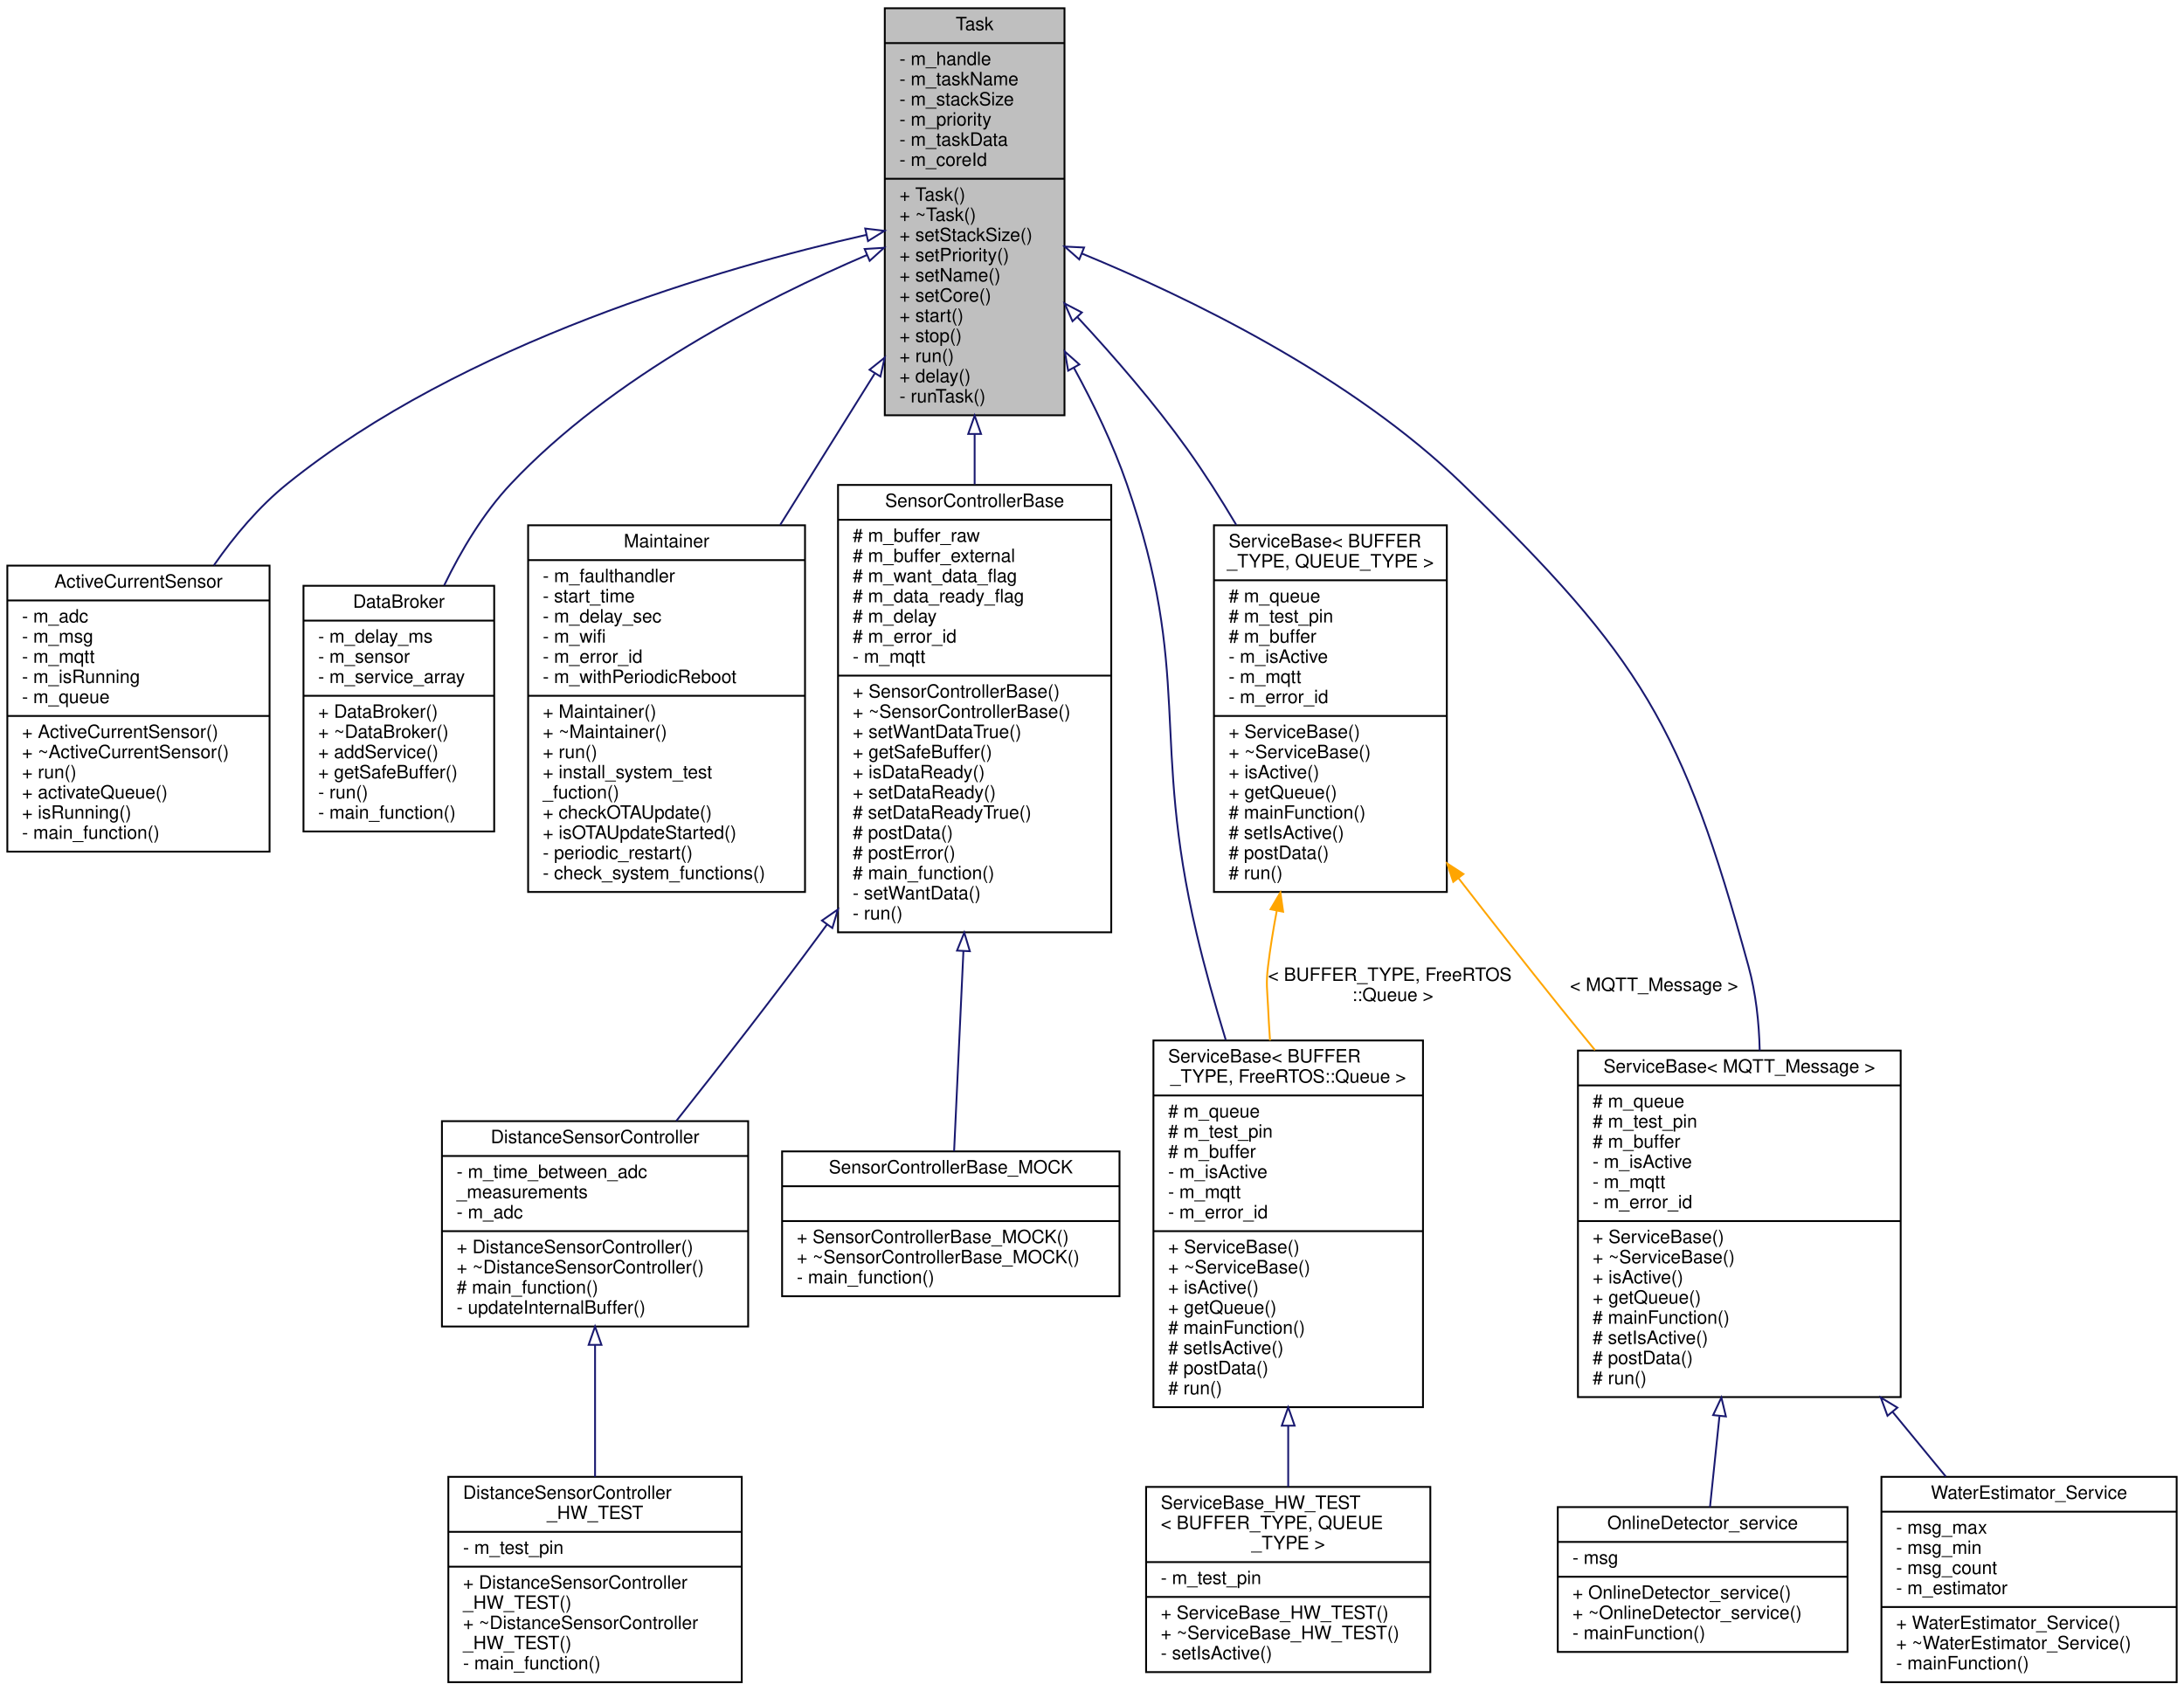
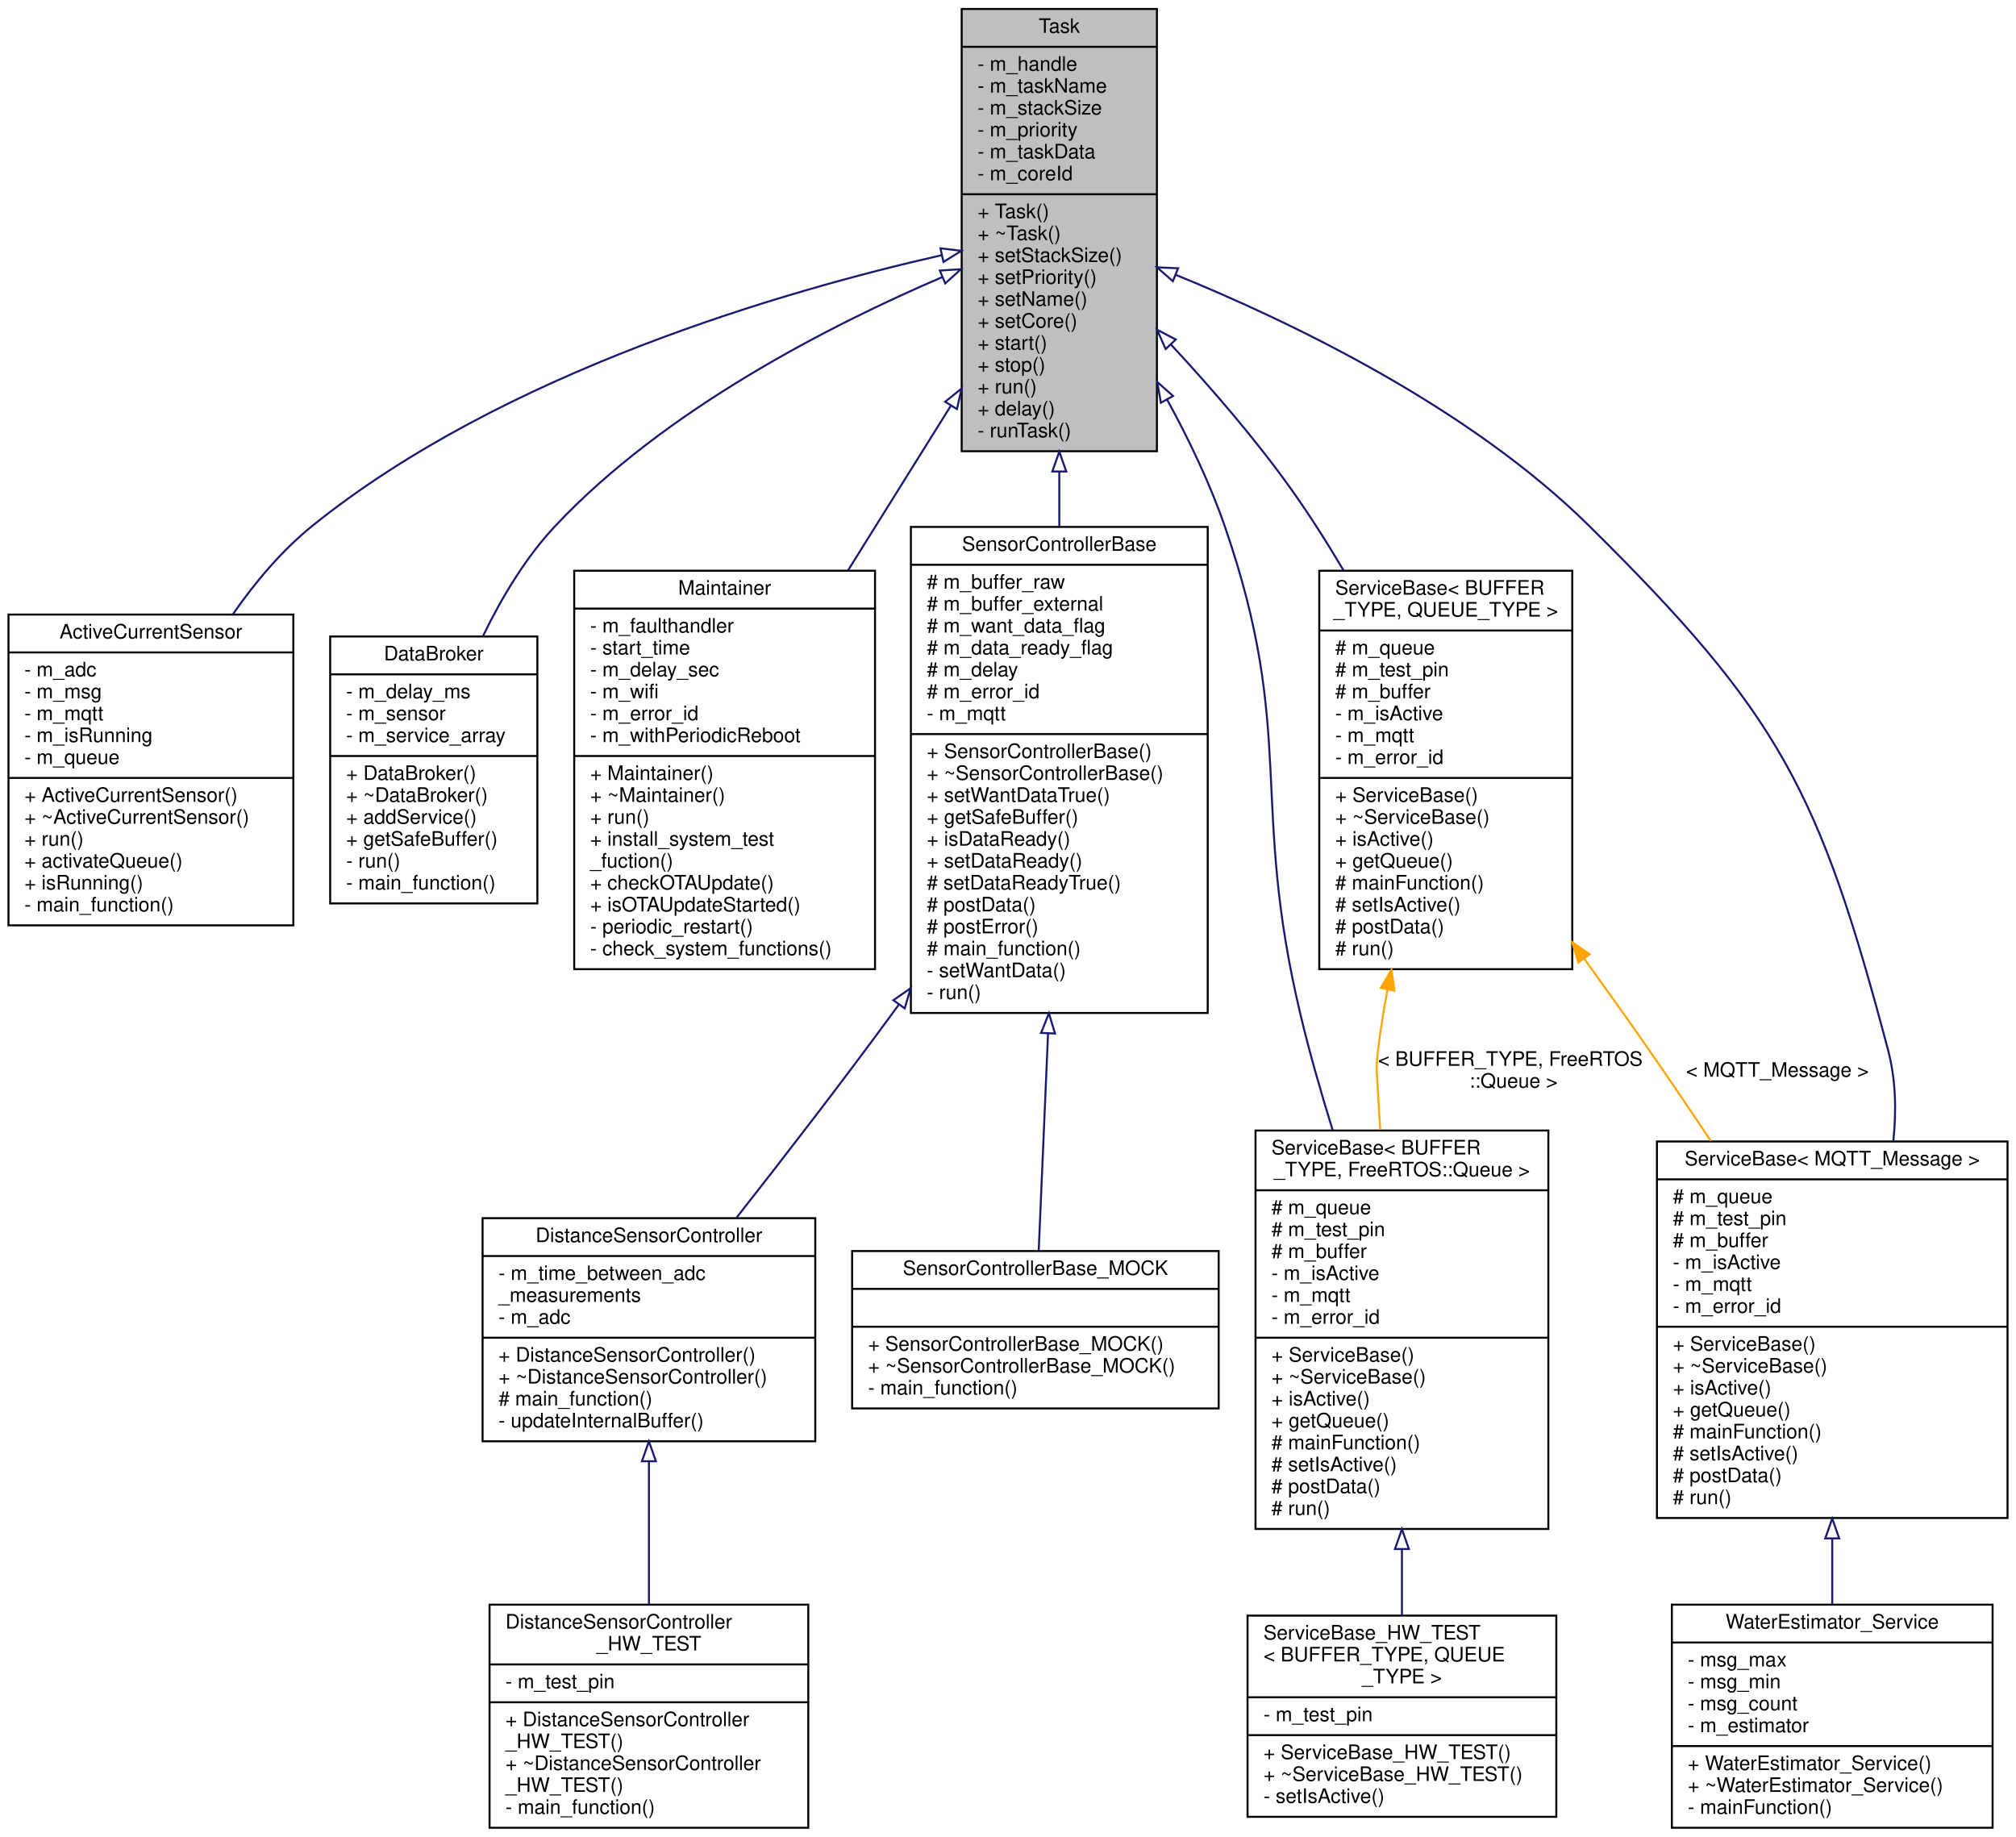
- <svg xmlns="http://www.w3.org/2000/svg" xmlns:xlink="http://www.w3.org/1999/xlink" width="1191pt" height="922pt" viewBox="0.00 0.00 1191.00 922.00">
+ <svg xmlns="http://www.w3.org/2000/svg" xmlns:xlink="http://www.w3.org/1999/xlink" width="1012pt" height="922pt" viewBox="0.00 0.00 1011.50 922.00">
  <g id="graph0" class="graph" transform="scale(1 1) rotate(0) translate(4 918)">
    <g id="node1" class="node">
      <g id="a_node1">
        <a xlink:title="Encapsulate a runnable task.">
          <polygon fill="#bfbfbf" stroke="black" points="478.5,-691.5 478.5,-913.5 576.5,-913.5 576.5,-691.5 478.5,-691.5" />
          <text text-anchor="middle" x="527.5" y="-901.5" font-family="Helvetica,sans-Serif" font-size="10.00">Task</text>
          <polyline fill="none" stroke="black" points="478.5,-894.5 576.5,-894.5 " />
          <text text-anchor="start" x="486.5" y="-882.5" font-family="Helvetica,sans-Serif" font-size="10.00">- m_handle</text>
          <text text-anchor="start" x="486.5" y="-871.5" font-family="Helvetica,sans-Serif" font-size="10.00">- m_taskName</text>
          <text text-anchor="start" x="486.5" y="-860.5" font-family="Helvetica,sans-Serif" font-size="10.00">- m_stackSize</text>
          <text text-anchor="start" x="486.5" y="-849.5" font-family="Helvetica,sans-Serif" font-size="10.00">- m_priority</text>
          <text text-anchor="start" x="486.5" y="-838.5" font-family="Helvetica,sans-Serif" font-size="10.00">- m_taskData</text>
          <text text-anchor="start" x="486.5" y="-827.5" font-family="Helvetica,sans-Serif" font-size="10.00">- m_coreId</text>
          <polyline fill="none" stroke="black" points="478.5,-820.5 576.5,-820.5 " />
          <text text-anchor="start" x="486.5" y="-808.5" font-family="Helvetica,sans-Serif" font-size="10.00">+ Task()</text>
          <text text-anchor="start" x="486.5" y="-797.5" font-family="Helvetica,sans-Serif" font-size="10.00">+ ~Task()</text>
          <text text-anchor="start" x="486.5" y="-786.5" font-family="Helvetica,sans-Serif" font-size="10.00">+ setStackSize()</text>
          <text text-anchor="start" x="486.5" y="-775.5" font-family="Helvetica,sans-Serif" font-size="10.00">+ setPriority()</text>
          <text text-anchor="start" x="486.5" y="-764.5" font-family="Helvetica,sans-Serif" font-size="10.00">+ setName()</text>
          <text text-anchor="start" x="486.5" y="-753.5" font-family="Helvetica,sans-Serif" font-size="10.00">+ setCore()</text>
          <text text-anchor="start" x="486.5" y="-742.5" font-family="Helvetica,sans-Serif" font-size="10.00">+ start()</text>
          <text text-anchor="start" x="486.5" y="-731.5" font-family="Helvetica,sans-Serif" font-size="10.00">+ stop()</text>
          <text text-anchor="start" x="486.5" y="-720.5" font-family="Helvetica,sans-Serif" font-size="10.00">+ run()</text>
          <text text-anchor="start" x="486.5" y="-709.5" font-family="Helvetica,sans-Serif" font-size="10.00">+ delay()</text>
          <text text-anchor="start" x="486.5" y="-698.5" font-family="Helvetica,sans-Serif" font-size="10.00">- runTask()</text>
        </a>
      </g>
    </g>
    <g id="node2" class="node">
      <g id="a_node2">
        <a xlink:href="../../d6/da0/class_active_current_sensor.html" target="_top" xlink:title=" ">
          <polygon fill="none" stroke="black" points="0,-453.5 0,-609.5 143,-609.5 143,-453.5 0,-453.5" />
          <text text-anchor="middle" x="71.5" y="-597.5" font-family="Helvetica,sans-Serif" font-size="10.00">ActiveCurrentSensor</text>
          <polyline fill="none" stroke="black" points="0,-590.5 143,-590.5 " />
          <text text-anchor="start" x="8" y="-578.5" font-family="Helvetica,sans-Serif" font-size="10.00">- m_adc</text>
          <text text-anchor="start" x="8" y="-567.5" font-family="Helvetica,sans-Serif" font-size="10.00">- m_msg</text>
          <text text-anchor="start" x="8" y="-556.5" font-family="Helvetica,sans-Serif" font-size="10.00">- m_mqtt</text>
          <text text-anchor="start" x="8" y="-545.5" font-family="Helvetica,sans-Serif" font-size="10.00">- m_isRunning</text>
          <text text-anchor="start" x="8" y="-534.5" font-family="Helvetica,sans-Serif" font-size="10.00">- m_queue</text>
          <polyline fill="none" stroke="black" points="0,-527.5 143,-527.5 " />
          <text text-anchor="start" x="8" y="-515.5" font-family="Helvetica,sans-Serif" font-size="10.00">+ ActiveCurrentSensor()</text>
          <text text-anchor="start" x="8" y="-504.5" font-family="Helvetica,sans-Serif" font-size="10.00">+ ~ActiveCurrentSensor()</text>
          <text text-anchor="start" x="8" y="-493.5" font-family="Helvetica,sans-Serif" font-size="10.00">+ run()</text>
          <text text-anchor="start" x="8" y="-482.5" font-family="Helvetica,sans-Serif" font-size="10.00">+ activateQueue()</text>
          <text text-anchor="start" x="8" y="-471.5" font-family="Helvetica,sans-Serif" font-size="10.00">+ isRunning()</text>
          <text text-anchor="start" x="8" y="-460.5" font-family="Helvetica,sans-Serif" font-size="10.00">- main_function()</text>
        </a>
      </g>
    </g>
    <g id="edge1" class="edge">
      <path fill="none" stroke="midnightblue" d="M468.57,-789.93C389.6,-772.02 248.32,-731.29 152.5,-654 137.31,-641.74 123.92,-625.87 112.64,-609.66" />
      <polygon fill="none" stroke="midnightblue" points="467.83,-793.35 478.35,-792.1 469.35,-786.52 467.83,-793.35" />
    </g>
    <g id="node3" class="node">
      <g id="a_node3">
        <a xlink:href="../../d9/db3/class_data_broker.html" target="_top" xlink:title=" ">
          <polygon fill="none" stroke="black" points="161.5,-464.5 161.5,-598.5 265.5,-598.5 265.5,-464.5 161.5,-464.5" />
          <text text-anchor="middle" x="213.5" y="-586.5" font-family="Helvetica,sans-Serif" font-size="10.00">DataBroker</text>
          <polyline fill="none" stroke="black" points="161.5,-579.5 265.5,-579.5 " />
          <text text-anchor="start" x="169.5" y="-567.5" font-family="Helvetica,sans-Serif" font-size="10.00">- m_delay_ms</text>
          <text text-anchor="start" x="169.5" y="-556.5" font-family="Helvetica,sans-Serif" font-size="10.00">- m_sensor</text>
          <text text-anchor="start" x="169.5" y="-545.5" font-family="Helvetica,sans-Serif" font-size="10.00">- m_service_array</text>
          <polyline fill="none" stroke="black" points="161.5,-538.5 265.5,-538.5 " />
          <text text-anchor="start" x="169.5" y="-526.5" font-family="Helvetica,sans-Serif" font-size="10.00">+ DataBroker()</text>
          <text text-anchor="start" x="169.5" y="-515.5" font-family="Helvetica,sans-Serif" font-size="10.00">+ ~DataBroker()</text>
          <text text-anchor="start" x="169.5" y="-504.5" font-family="Helvetica,sans-Serif" font-size="10.00">+ addService()</text>
          <text text-anchor="start" x="169.5" y="-493.5" font-family="Helvetica,sans-Serif" font-size="10.00">+ getSafeBuffer()</text>
          <text text-anchor="start" x="169.5" y="-482.5" font-family="Helvetica,sans-Serif" font-size="10.00">- run()</text>
          <text text-anchor="start" x="169.5" y="-471.5" font-family="Helvetica,sans-Serif" font-size="10.00">- main_function()</text>
        </a>
      </g>
    </g>
    <g id="edge2" class="edge">
      <path fill="none" stroke="midnightblue" d="M468.7,-778.88C412.84,-754.94 329.45,-712.5 274.5,-654 259.63,-638.17 247.57,-618.03 238.22,-598.72" />
      <polygon fill="none" stroke="midnightblue" points="467.53,-782.19 478.1,-782.85 470.25,-775.74 467.53,-782.19" />
    </g>
    <g id="node4" class="node">
      <g id="a_node4">
        <a xlink:href="../../d6/d9b/class_maintainer.html" target="_top" xlink:title=" ">
          <polygon fill="none" stroke="black" points="284,-431.5 284,-631.5 435,-631.5 435,-431.5 284,-431.5" />
          <text text-anchor="middle" x="359.5" y="-619.5" font-family="Helvetica,sans-Serif" font-size="10.00">Maintainer</text>
          <polyline fill="none" stroke="black" points="284,-612.5 435,-612.5 " />
          <text text-anchor="start" x="292" y="-600.5" font-family="Helvetica,sans-Serif" font-size="10.00">- m_faulthandler</text>
          <text text-anchor="start" x="292" y="-589.5" font-family="Helvetica,sans-Serif" font-size="10.00">- start_time</text>
          <text text-anchor="start" x="292" y="-578.5" font-family="Helvetica,sans-Serif" font-size="10.00">- m_delay_sec</text>
          <text text-anchor="start" x="292" y="-567.5" font-family="Helvetica,sans-Serif" font-size="10.00">- m_wifi</text>
          <text text-anchor="start" x="292" y="-556.5" font-family="Helvetica,sans-Serif" font-size="10.00">- m_error_id</text>
          <text text-anchor="start" x="292" y="-545.5" font-family="Helvetica,sans-Serif" font-size="10.00">- m_withPeriodicReboot</text>
          <polyline fill="none" stroke="black" points="284,-538.5 435,-538.5 " />
          <text text-anchor="start" x="292" y="-526.5" font-family="Helvetica,sans-Serif" font-size="10.00">+ Maintainer()</text>
          <text text-anchor="start" x="292" y="-515.5" font-family="Helvetica,sans-Serif" font-size="10.00">+ ~Maintainer()</text>
          <text text-anchor="start" x="292" y="-504.5" font-family="Helvetica,sans-Serif" font-size="10.00">+ run()</text>
          <text text-anchor="start" x="292" y="-493.5" font-family="Helvetica,sans-Serif" font-size="10.00">+ install_system_test</text>
          <text text-anchor="start" x="292" y="-482.5" font-family="Helvetica,sans-Serif" font-size="10.00">_fuction()</text>
          <text text-anchor="start" x="292" y="-471.5" font-family="Helvetica,sans-Serif" font-size="10.00">+ checkOTAUpdate()</text>
          <text text-anchor="start" x="292" y="-460.5" font-family="Helvetica,sans-Serif" font-size="10.00">+ isOTAUpdateStarted()</text>
          <text text-anchor="start" x="292" y="-449.5" font-family="Helvetica,sans-Serif" font-size="10.00">- periodic_restart()</text>
          <text text-anchor="start" x="292" y="-438.5" font-family="Helvetica,sans-Serif" font-size="10.00">- check_system_functions()</text>
        </a>
      </g>
    </g>
    <g id="edge3" class="edge">
      <path fill="none" stroke="midnightblue" d="M472.95,-714.16C456.51,-687.84 438.35,-658.76 421.47,-631.72" />
      <polygon fill="none" stroke="midnightblue" points="470.19,-716.34 478.46,-722.97 476.13,-712.64 470.19,-716.34" />
    </g>
    <g id="node5" class="node">
      <g id="a_node5">
        <a xlink:href="../../d9/d88/class_sensor_controller_base.html" target="_top" xlink:title=" ">
          <polygon fill="none" stroke="black" points="453,-409.5 453,-653.5 602,-653.5 602,-409.5 453,-409.5" />
          <text text-anchor="middle" x="527.5" y="-641.5" font-family="Helvetica,sans-Serif" font-size="10.00">SensorControllerBase</text>
          <polyline fill="none" stroke="black" points="453,-634.5 602,-634.5 " />
          <text text-anchor="start" x="461" y="-622.5" font-family="Helvetica,sans-Serif" font-size="10.00"># m_buffer_raw</text>
          <text text-anchor="start" x="461" y="-611.5" font-family="Helvetica,sans-Serif" font-size="10.00"># m_buffer_external</text>
          <text text-anchor="start" x="461" y="-600.5" font-family="Helvetica,sans-Serif" font-size="10.00"># m_want_data_flag</text>
          <text text-anchor="start" x="461" y="-589.5" font-family="Helvetica,sans-Serif" font-size="10.00"># m_data_ready_flag</text>
          <text text-anchor="start" x="461" y="-578.5" font-family="Helvetica,sans-Serif" font-size="10.00"># m_delay</text>
          <text text-anchor="start" x="461" y="-567.5" font-family="Helvetica,sans-Serif" font-size="10.00"># m_error_id</text>
          <text text-anchor="start" x="461" y="-556.5" font-family="Helvetica,sans-Serif" font-size="10.00">- m_mqtt</text>
          <polyline fill="none" stroke="black" points="453,-549.5 602,-549.5 " />
          <text text-anchor="start" x="461" y="-537.5" font-family="Helvetica,sans-Serif" font-size="10.00">+ SensorControllerBase()</text>
          <text text-anchor="start" x="461" y="-526.5" font-family="Helvetica,sans-Serif" font-size="10.00">+ ~SensorControllerBase()</text>
          <text text-anchor="start" x="461" y="-515.5" font-family="Helvetica,sans-Serif" font-size="10.00">+ setWantDataTrue()</text>
          <text text-anchor="start" x="461" y="-504.5" font-family="Helvetica,sans-Serif" font-size="10.00">+ getSafeBuffer()</text>
          <text text-anchor="start" x="461" y="-493.5" font-family="Helvetica,sans-Serif" font-size="10.00">+ isDataReady()</text>
          <text text-anchor="start" x="461" y="-482.5" font-family="Helvetica,sans-Serif" font-size="10.00">+ setDataReady()</text>
          <text text-anchor="start" x="461" y="-471.5" font-family="Helvetica,sans-Serif" font-size="10.00"># setDataReadyTrue()</text>
          <text text-anchor="start" x="461" y="-460.5" font-family="Helvetica,sans-Serif" font-size="10.00"># postData()</text>
          <text text-anchor="start" x="461" y="-449.5" font-family="Helvetica,sans-Serif" font-size="10.00"># postError()</text>
          <text text-anchor="start" x="461" y="-438.5" font-family="Helvetica,sans-Serif" font-size="10.00"># main_function()</text>
          <text text-anchor="start" x="461" y="-427.5" font-family="Helvetica,sans-Serif" font-size="10.00">- setWantData()</text>
          <text text-anchor="start" x="461" y="-416.5" font-family="Helvetica,sans-Serif" font-size="10.00">- run()</text>
        </a>
      </g>
    </g>
    <g id="edge4" class="edge">
      <path fill="none" stroke="midnightblue" d="M527.5,-681.14C527.5,-672.09 527.5,-662.96 527.5,-653.9" />
      <polygon fill="none" stroke="midnightblue" points="524,-681.31 527.5,-691.31 531,-681.31 524,-681.31" />
    </g>
    <g id="node9" class="node">
      <g id="a_node9">
        <a xlink:href="../../d4/d82/class_service_base.html" target="_top" xlink:title=" ">
          <polygon fill="none" stroke="black" points="658,-431.5 658,-631.5 785,-631.5 785,-431.5 658,-431.5" />
          <text text-anchor="start" x="666" y="-619.5" font-family="Helvetica,sans-Serif" font-size="10.00">ServiceBase&lt; BUFFER</text>
          <text text-anchor="middle" x="721.5" y="-608.5" font-family="Helvetica,sans-Serif" font-size="10.00">_TYPE, QUEUE_TYPE &gt;</text>
          <polyline fill="none" stroke="black" points="658,-601.5 785,-601.5 " />
          <text text-anchor="start" x="666" y="-589.5" font-family="Helvetica,sans-Serif" font-size="10.00"># m_queue</text>
          <text text-anchor="start" x="666" y="-578.5" font-family="Helvetica,sans-Serif" font-size="10.00"># m_test_pin</text>
          <text text-anchor="start" x="666" y="-567.5" font-family="Helvetica,sans-Serif" font-size="10.00"># m_buffer</text>
          <text text-anchor="start" x="666" y="-556.5" font-family="Helvetica,sans-Serif" font-size="10.00">- m_isActive</text>
          <text text-anchor="start" x="666" y="-545.5" font-family="Helvetica,sans-Serif" font-size="10.00">- m_mqtt</text>
          <text text-anchor="start" x="666" y="-534.5" font-family="Helvetica,sans-Serif" font-size="10.00">- m_error_id</text>
          <polyline fill="none" stroke="black" points="658,-527.5 785,-527.5 " />
          <text text-anchor="start" x="666" y="-515.5" font-family="Helvetica,sans-Serif" font-size="10.00">+ ServiceBase()</text>
          <text text-anchor="start" x="666" y="-504.5" font-family="Helvetica,sans-Serif" font-size="10.00">+ ~ServiceBase()</text>
          <text text-anchor="start" x="666" y="-493.5" font-family="Helvetica,sans-Serif" font-size="10.00">+ isActive()</text>
          <text text-anchor="start" x="666" y="-482.5" font-family="Helvetica,sans-Serif" font-size="10.00">+ getQueue()</text>
          <text text-anchor="start" x="666" y="-471.5" font-family="Helvetica,sans-Serif" font-size="10.00"># mainFunction()</text>
          <text text-anchor="start" x="666" y="-460.5" font-family="Helvetica,sans-Serif" font-size="10.00"># setIsActive()</text>
          <text text-anchor="start" x="666" y="-449.5" font-family="Helvetica,sans-Serif" font-size="10.00"># postData()</text>
          <text text-anchor="start" x="666" y="-438.5" font-family="Helvetica,sans-Serif" font-size="10.00"># run()</text>
        </a>
      </g>
    </g>
    <g id="edge8" class="edge">
      <path fill="none" stroke="midnightblue" d="M583.59,-745C603.65,-723.39 625.68,-697.93 643.5,-673 652.75,-660.06 661.74,-645.92 670.14,-631.75" />
      <polygon fill="none" stroke="midnightblue" points="580.87,-742.79 576.59,-752.48 585.98,-747.57 580.87,-742.79" />
    </g>
    <g id="node10" class="node">
      <g id="a_node10">
        <a xlink:href="../../d4/d82/class_service_base.html" target="_top" xlink:title=" ">
-           <polygon fill="none" stroke="black" points="625,-150.5 625,-350.5 772,-350.5 772,-150.5 625,-150.5" />
-           <text text-anchor="start" x="633" y="-338.5" font-family="Helvetica,sans-Serif" font-size="10.00">ServiceBase&lt; BUFFER</text>
-           <text text-anchor="middle" x="698.5" y="-327.5" font-family="Helvetica,sans-Serif" font-size="10.00">_TYPE, FreeRTOS::Queue &gt;</text>
-           <polyline fill="none" stroke="black" points="625,-320.5 772,-320.5 " />
-           <text text-anchor="start" x="633" y="-308.5" font-family="Helvetica,sans-Serif" font-size="10.00"># m_queue</text>
-           <text text-anchor="start" x="633" y="-297.5" font-family="Helvetica,sans-Serif" font-size="10.00"># m_test_pin</text>
-           <text text-anchor="start" x="633" y="-286.5" font-family="Helvetica,sans-Serif" font-size="10.00"># m_buffer</text>
-           <text text-anchor="start" x="633" y="-275.5" font-family="Helvetica,sans-Serif" font-size="10.00">- m_isActive</text>
-           <text text-anchor="start" x="633" y="-264.5" font-family="Helvetica,sans-Serif" font-size="10.00">- m_mqtt</text>
-           <text text-anchor="start" x="633" y="-253.5" font-family="Helvetica,sans-Serif" font-size="10.00">- m_error_id</text>
-           <polyline fill="none" stroke="black" points="625,-246.5 772,-246.5 " />
-           <text text-anchor="start" x="633" y="-234.5" font-family="Helvetica,sans-Serif" font-size="10.00">+ ServiceBase()</text>
-           <text text-anchor="start" x="633" y="-223.5" font-family="Helvetica,sans-Serif" font-size="10.00">+ ~ServiceBase()</text>
-           <text text-anchor="start" x="633" y="-212.5" font-family="Helvetica,sans-Serif" font-size="10.00">+ isActive()</text>
-           <text text-anchor="start" x="633" y="-201.5" font-family="Helvetica,sans-Serif" font-size="10.00">+ getQueue()</text>
-           <text text-anchor="start" x="633" y="-190.5" font-family="Helvetica,sans-Serif" font-size="10.00"># mainFunction()</text>
-           <text text-anchor="start" x="633" y="-179.5" font-family="Helvetica,sans-Serif" font-size="10.00"># setIsActive()</text>
-           <text text-anchor="start" x="633" y="-168.5" font-family="Helvetica,sans-Serif" font-size="10.00"># postData()</text>
-           <text text-anchor="start" x="633" y="-157.5" font-family="Helvetica,sans-Serif" font-size="10.00"># run()</text>
-         </a>
-       </g>
-     </g>
-     <g id="edge14" class="edge">
-       <path fill="none" stroke="midnightblue" d="M581.6,-717.44C592.62,-697.3 603.09,-675.41 610.5,-654 646.54,-549.87 623.31,-516.27 648.5,-409 652.96,-390.01 658.58,-369.99 664.42,-350.84" />
+           <polygon fill="none" stroke="black" points="626,-150.5 626,-350.5 773,-350.5 773,-150.5 626,-150.5" />
+           <text text-anchor="start" x="634" y="-338.5" font-family="Helvetica,sans-Serif" font-size="10.00">ServiceBase&lt; BUFFER</text>
+           <text text-anchor="middle" x="699.5" y="-327.5" font-family="Helvetica,sans-Serif" font-size="10.00">_TYPE, FreeRTOS::Queue &gt;</text>
+           <polyline fill="none" stroke="black" points="626,-320.5 773,-320.5 " />
+           <text text-anchor="start" x="634" y="-308.5" font-family="Helvetica,sans-Serif" font-size="10.00"># m_queue</text>
+           <text text-anchor="start" x="634" y="-297.5" font-family="Helvetica,sans-Serif" font-size="10.00"># m_test_pin</text>
+           <text text-anchor="start" x="634" y="-286.5" font-family="Helvetica,sans-Serif" font-size="10.00"># m_buffer</text>
+           <text text-anchor="start" x="634" y="-275.5" font-family="Helvetica,sans-Serif" font-size="10.00">- m_isActive</text>
+           <text text-anchor="start" x="634" y="-264.5" font-family="Helvetica,sans-Serif" font-size="10.00">- m_mqtt</text>
+           <text text-anchor="start" x="634" y="-253.5" font-family="Helvetica,sans-Serif" font-size="10.00">- m_error_id</text>
+           <polyline fill="none" stroke="black" points="626,-246.5 773,-246.5 " />
+           <text text-anchor="start" x="634" y="-234.5" font-family="Helvetica,sans-Serif" font-size="10.00">+ ServiceBase()</text>
+           <text text-anchor="start" x="634" y="-223.5" font-family="Helvetica,sans-Serif" font-size="10.00">+ ~ServiceBase()</text>
+           <text text-anchor="start" x="634" y="-212.5" font-family="Helvetica,sans-Serif" font-size="10.00">+ isActive()</text>
+           <text text-anchor="start" x="634" y="-201.5" font-family="Helvetica,sans-Serif" font-size="10.00">+ getQueue()</text>
+           <text text-anchor="start" x="634" y="-190.5" font-family="Helvetica,sans-Serif" font-size="10.00"># mainFunction()</text>
+           <text text-anchor="start" x="634" y="-179.5" font-family="Helvetica,sans-Serif" font-size="10.00"># setIsActive()</text>
+           <text text-anchor="start" x="634" y="-168.5" font-family="Helvetica,sans-Serif" font-size="10.00"># postData()</text>
+           <text text-anchor="start" x="634" y="-157.5" font-family="Helvetica,sans-Serif" font-size="10.00"># run()</text>
+         </a>
+       </g>
+     </g>
+     <g id="edge13" class="edge">
+       <path fill="none" stroke="midnightblue" d="M581.6,-717.44C592.62,-697.3 603.09,-675.41 610.5,-654 646.54,-549.87 623,-516.2 648.5,-409 653.02,-389.99 658.74,-369.96 664.7,-350.8" />
      <polygon fill="none" stroke="midnightblue" points="578.49,-715.82 576.68,-726.26 584.61,-719.23 578.49,-715.82" />
    </g>
    <g id="node12" class="node">
      <g id="a_node12">
        <a xlink:href="../../d4/d82/class_service_base.html" target="_top" xlink:title=" ">
-           <polygon fill="none" stroke="black" points="856.5,-156 856.5,-345 1032.5,-345 1032.5,-156 856.5,-156" />
-           <text text-anchor="middle" x="944.5" y="-333" font-family="Helvetica,sans-Serif" font-size="10.00">ServiceBase&lt; MQTT_Message &gt;</text>
-           <polyline fill="none" stroke="black" points="856.5,-326 1032.5,-326 " />
-           <text text-anchor="start" x="864.5" y="-314" font-family="Helvetica,sans-Serif" font-size="10.00"># m_queue</text>
-           <text text-anchor="start" x="864.5" y="-303" font-family="Helvetica,sans-Serif" font-size="10.00"># m_test_pin</text>
-           <text text-anchor="start" x="864.5" y="-292" font-family="Helvetica,sans-Serif" font-size="10.00"># m_buffer</text>
-           <text text-anchor="start" x="864.5" y="-281" font-family="Helvetica,sans-Serif" font-size="10.00">- m_isActive</text>
-           <text text-anchor="start" x="864.5" y="-270" font-family="Helvetica,sans-Serif" font-size="10.00">- m_mqtt</text>
-           <text text-anchor="start" x="864.5" y="-259" font-family="Helvetica,sans-Serif" font-size="10.00">- m_error_id</text>
-           <polyline fill="none" stroke="black" points="856.5,-252 1032.5,-252 " />
-           <text text-anchor="start" x="864.5" y="-240" font-family="Helvetica,sans-Serif" font-size="10.00">+ ServiceBase()</text>
-           <text text-anchor="start" x="864.5" y="-229" font-family="Helvetica,sans-Serif" font-size="10.00">+ ~ServiceBase()</text>
-           <text text-anchor="start" x="864.5" y="-218" font-family="Helvetica,sans-Serif" font-size="10.00">+ isActive()</text>
-           <text text-anchor="start" x="864.5" y="-207" font-family="Helvetica,sans-Serif" font-size="10.00">+ getQueue()</text>
-           <text text-anchor="start" x="864.5" y="-196" font-family="Helvetica,sans-Serif" font-size="10.00"># mainFunction()</text>
-           <text text-anchor="start" x="864.5" y="-185" font-family="Helvetica,sans-Serif" font-size="10.00"># setIsActive()</text>
-           <text text-anchor="start" x="864.5" y="-174" font-family="Helvetica,sans-Serif" font-size="10.00"># postData()</text>
-           <text text-anchor="start" x="864.5" y="-163" font-family="Helvetica,sans-Serif" font-size="10.00"># run()</text>
-         </a>
-       </g>
-     </g>
-     <g id="edge15" class="edge">
-       <path fill="none" stroke="midnightblue" d="M586,-779.7C644.04,-755.82 732.86,-712.9 793.5,-654 890.99,-559.31 913.55,-522.06 949.5,-391 953.51,-376.39 955.26,-360.6 955.62,-345.08" />
-       <polygon fill="none" stroke="midnightblue" points="584.55,-776.51 576.6,-783.52 587.19,-783 584.55,-776.51" />
+           <polygon fill="none" stroke="black" points="827.5,-156 827.5,-345 1003.5,-345 1003.5,-156 827.5,-156" />
+           <text text-anchor="middle" x="915.5" y="-333" font-family="Helvetica,sans-Serif" font-size="10.00">ServiceBase&lt; MQTT_Message &gt;</text>
+           <polyline fill="none" stroke="black" points="827.5,-326 1003.5,-326 " />
+           <text text-anchor="start" x="835.5" y="-314" font-family="Helvetica,sans-Serif" font-size="10.00"># m_queue</text>
+           <text text-anchor="start" x="835.5" y="-303" font-family="Helvetica,sans-Serif" font-size="10.00"># m_test_pin</text>
+           <text text-anchor="start" x="835.5" y="-292" font-family="Helvetica,sans-Serif" font-size="10.00"># m_buffer</text>
+           <text text-anchor="start" x="835.5" y="-281" font-family="Helvetica,sans-Serif" font-size="10.00">- m_isActive</text>
+           <text text-anchor="start" x="835.5" y="-270" font-family="Helvetica,sans-Serif" font-size="10.00">- m_mqtt</text>
+           <text text-anchor="start" x="835.5" y="-259" font-family="Helvetica,sans-Serif" font-size="10.00">- m_error_id</text>
+           <polyline fill="none" stroke="black" points="827.5,-252 1003.5,-252 " />
+           <text text-anchor="start" x="835.5" y="-240" font-family="Helvetica,sans-Serif" font-size="10.00">+ ServiceBase()</text>
+           <text text-anchor="start" x="835.5" y="-229" font-family="Helvetica,sans-Serif" font-size="10.00">+ ~ServiceBase()</text>
+           <text text-anchor="start" x="835.5" y="-218" font-family="Helvetica,sans-Serif" font-size="10.00">+ isActive()</text>
+           <text text-anchor="start" x="835.5" y="-207" font-family="Helvetica,sans-Serif" font-size="10.00">+ getQueue()</text>
+           <text text-anchor="start" x="835.5" y="-196" font-family="Helvetica,sans-Serif" font-size="10.00"># mainFunction()</text>
+           <text text-anchor="start" x="835.5" y="-185" font-family="Helvetica,sans-Serif" font-size="10.00"># setIsActive()</text>
+           <text text-anchor="start" x="835.5" y="-174" font-family="Helvetica,sans-Serif" font-size="10.00"># postData()</text>
+           <text text-anchor="start" x="835.5" y="-163" font-family="Helvetica,sans-Serif" font-size="10.00"># run()</text>
+         </a>
+       </g>
+     </g>
+     <g id="edge14" class="edge">
+       <path fill="none" stroke="midnightblue" d="M585.96,-780.03C644.16,-756.33 733.28,-713.5 793.5,-654 889.22,-559.42 909.02,-521.07 943.5,-391 947.39,-376.32 947.8,-360.64 946.17,-345.29" />
+       <polygon fill="none" stroke="midnightblue" points="584.51,-776.83 576.53,-783.81 587.12,-783.33 584.51,-776.83" />
    </g>
    <g id="node6" class="node">
      <g id="a_node6">
        <a xlink:href="../../d3/dab/class_distance_sensor_controller.html" target="_top" xlink:title=" ">
-           <polygon fill="none" stroke="black" points="237,-194.5 237,-306.5 404,-306.5 404,-194.5 237,-194.5" />
-           <text text-anchor="middle" x="320.5" y="-294.5" font-family="Helvetica,sans-Serif" font-size="10.00">DistanceSensorController</text>
-           <polyline fill="none" stroke="black" points="237,-287.5 404,-287.5 " />
-           <text text-anchor="start" x="245" y="-275.5" font-family="Helvetica,sans-Serif" font-size="10.00">- m_time_between_adc</text>
-           <text text-anchor="start" x="245" y="-264.5" font-family="Helvetica,sans-Serif" font-size="10.00">_measurements</text>
-           <text text-anchor="start" x="245" y="-253.5" font-family="Helvetica,sans-Serif" font-size="10.00">- m_adc</text>
-           <polyline fill="none" stroke="black" points="237,-246.5 404,-246.5 " />
-           <text text-anchor="start" x="245" y="-234.5" font-family="Helvetica,sans-Serif" font-size="10.00">+ DistanceSensorController()</text>
-           <text text-anchor="start" x="245" y="-223.5" font-family="Helvetica,sans-Serif" font-size="10.00">+ ~DistanceSensorController()</text>
-           <text text-anchor="start" x="245" y="-212.5" font-family="Helvetica,sans-Serif" font-size="10.00"># main_function()</text>
-           <text text-anchor="start" x="245" y="-201.5" font-family="Helvetica,sans-Serif" font-size="10.00">- updateInternalBuffer()</text>
+           <polygon fill="none" stroke="black" points="238,-194.5 238,-306.5 405,-306.5 405,-194.5 238,-194.5" />
+           <text text-anchor="middle" x="321.5" y="-294.5" font-family="Helvetica,sans-Serif" font-size="10.00">DistanceSensorController</text>
+           <polyline fill="none" stroke="black" points="238,-287.5 405,-287.5 " />
+           <text text-anchor="start" x="246" y="-275.5" font-family="Helvetica,sans-Serif" font-size="10.00">- m_time_between_adc</text>
+           <text text-anchor="start" x="246" y="-264.5" font-family="Helvetica,sans-Serif" font-size="10.00">_measurements</text>
+           <text text-anchor="start" x="246" y="-253.5" font-family="Helvetica,sans-Serif" font-size="10.00">- m_adc</text>
+           <polyline fill="none" stroke="black" points="238,-246.5 405,-246.5 " />
+           <text text-anchor="start" x="246" y="-234.5" font-family="Helvetica,sans-Serif" font-size="10.00">+ DistanceSensorController()</text>
+           <text text-anchor="start" x="246" y="-223.5" font-family="Helvetica,sans-Serif" font-size="10.00">+ ~DistanceSensorController()</text>
+           <text text-anchor="start" x="246" y="-212.5" font-family="Helvetica,sans-Serif" font-size="10.00"># main_function()</text>
+           <text text-anchor="start" x="246" y="-201.5" font-family="Helvetica,sans-Serif" font-size="10.00">- updateInternalBuffer()</text>
        </a>
      </g>
    </g>
    <g id="edge5" class="edge">
-       <path fill="none" stroke="midnightblue" d="M447.02,-413.81C445.84,-412.19 444.67,-410.59 443.5,-409 418.12,-374.48 388.6,-336.61 364.84,-306.66" />
-       <polygon fill="none" stroke="midnightblue" points="444.23,-415.92 452.94,-421.97 449.9,-411.82 444.23,-415.92" />
+       <path fill="none" stroke="midnightblue" d="M447.01,-413.81C445.83,-412.2 444.66,-410.59 443.5,-409 418.27,-374.53 388.99,-336.67 365.44,-306.7" />
+       <polygon fill="none" stroke="midnightblue" points="444.22,-415.93 452.91,-421.98 449.89,-411.83 444.22,-415.93" />
    </g>
    <g id="node8" class="node">
      <g id="a_node8">
        <a xlink:href="../../d3/d1b/class_sensor_controller_base___m_o_c_k.html" target="_top" xlink:title=" ">
-           <polygon fill="none" stroke="black" points="422.5,-211 422.5,-290 606.5,-290 606.5,-211 422.5,-211" />
-           <text text-anchor="middle" x="514.5" y="-278" font-family="Helvetica,sans-Serif" font-size="10.00">SensorControllerBase_MOCK</text>
-           <polyline fill="none" stroke="black" points="422.5,-271 606.5,-271 " />
-           <text text-anchor="middle" x="514.5" y="-259" font-family="Helvetica,sans-Serif" font-size="10.00"> </text>
-           <polyline fill="none" stroke="black" points="422.5,-252 606.5,-252 " />
-           <text text-anchor="start" x="430.5" y="-240" font-family="Helvetica,sans-Serif" font-size="10.00">+ SensorControllerBase_MOCK()</text>
-           <text text-anchor="start" x="430.5" y="-229" font-family="Helvetica,sans-Serif" font-size="10.00">+ ~SensorControllerBase_MOCK()</text>
-           <text text-anchor="start" x="430.5" y="-218" font-family="Helvetica,sans-Serif" font-size="10.00">- main_function()</text>
+           <polygon fill="none" stroke="black" points="423.5,-211 423.5,-290 607.5,-290 607.5,-211 423.5,-211" />
+           <text text-anchor="middle" x="515.5" y="-278" font-family="Helvetica,sans-Serif" font-size="10.00">SensorControllerBase_MOCK</text>
+           <polyline fill="none" stroke="black" points="423.5,-271 607.5,-271 " />
+           <text text-anchor="middle" x="515.5" y="-259" font-family="Helvetica,sans-Serif" font-size="10.00"> </text>
+           <polyline fill="none" stroke="black" points="423.5,-252 607.5,-252 " />
+           <text text-anchor="start" x="431.5" y="-240" font-family="Helvetica,sans-Serif" font-size="10.00">+ SensorControllerBase_MOCK()</text>
+           <text text-anchor="start" x="431.5" y="-229" font-family="Helvetica,sans-Serif" font-size="10.00">+ ~SensorControllerBase_MOCK()</text>
+           <text text-anchor="start" x="431.5" y="-218" font-family="Helvetica,sans-Serif" font-size="10.00">- main_function()</text>
        </a>
      </g>
    </g>
    <g id="edge7" class="edge">
-       <path fill="none" stroke="midnightblue" d="M521.38,-399.24C519.53,-359.41 517.63,-318.68 516.3,-290.1" />
-       <polygon fill="none" stroke="midnightblue" points="517.89,-399.52 521.85,-409.34 524.89,-399.19 517.89,-399.52" />
+       <path fill="none" stroke="midnightblue" d="M521.85,-399.24C520.14,-359.41 518.39,-318.68 517.16,-290.1" />
+       <polygon fill="none" stroke="midnightblue" points="518.36,-399.5 522.29,-409.34 525.36,-399.2 518.36,-399.5" />
    </g>
    <g id="node7" class="node">
      <g id="a_node7">
        <a xlink:href="../../d8/d2b/class_distance_sensor_controller___h_w___t_e_s_t.html" target="_top" xlink:title=" ">
-           <polygon fill="none" stroke="black" points="240.5,-0.5 240.5,-112.5 400.5,-112.5 400.5,-0.5 240.5,-0.5" />
-           <text text-anchor="start" x="248.5" y="-100.5" font-family="Helvetica,sans-Serif" font-size="10.00">DistanceSensorController</text>
-           <text text-anchor="middle" x="320.5" y="-89.5" font-family="Helvetica,sans-Serif" font-size="10.00">_HW_TEST</text>
-           <polyline fill="none" stroke="black" points="240.5,-82.5 400.5,-82.5 " />
-           <text text-anchor="start" x="248.5" y="-70.5" font-family="Helvetica,sans-Serif" font-size="10.00">- m_test_pin</text>
-           <polyline fill="none" stroke="black" points="240.5,-63.5 400.5,-63.5 " />
-           <text text-anchor="start" x="248.5" y="-51.5" font-family="Helvetica,sans-Serif" font-size="10.00">+ DistanceSensorController</text>
-           <text text-anchor="start" x="248.5" y="-40.5" font-family="Helvetica,sans-Serif" font-size="10.00">_HW_TEST()</text>
-           <text text-anchor="start" x="248.5" y="-29.5" font-family="Helvetica,sans-Serif" font-size="10.00">+ ~DistanceSensorController</text>
-           <text text-anchor="start" x="248.5" y="-18.5" font-family="Helvetica,sans-Serif" font-size="10.00">_HW_TEST()</text>
-           <text text-anchor="start" x="248.5" y="-7.5" font-family="Helvetica,sans-Serif" font-size="10.00">- main_function()</text>
+           <polygon fill="none" stroke="black" points="241.5,-0.5 241.5,-112.5 401.5,-112.5 401.5,-0.5 241.5,-0.5" />
+           <text text-anchor="start" x="249.5" y="-100.5" font-family="Helvetica,sans-Serif" font-size="10.00">DistanceSensorController</text>
+           <text text-anchor="middle" x="321.5" y="-89.5" font-family="Helvetica,sans-Serif" font-size="10.00">_HW_TEST</text>
+           <polyline fill="none" stroke="black" points="241.5,-82.5 401.5,-82.5 " />
+           <text text-anchor="start" x="249.5" y="-70.5" font-family="Helvetica,sans-Serif" font-size="10.00">- m_test_pin</text>
+           <polyline fill="none" stroke="black" points="241.5,-63.5 401.5,-63.5 " />
+           <text text-anchor="start" x="249.5" y="-51.5" font-family="Helvetica,sans-Serif" font-size="10.00">+ DistanceSensorController</text>
+           <text text-anchor="start" x="249.5" y="-40.5" font-family="Helvetica,sans-Serif" font-size="10.00">_HW_TEST()</text>
+           <text text-anchor="start" x="249.5" y="-29.5" font-family="Helvetica,sans-Serif" font-size="10.00">+ ~DistanceSensorController</text>
+           <text text-anchor="start" x="249.5" y="-18.5" font-family="Helvetica,sans-Serif" font-size="10.00">_HW_TEST()</text>
+           <text text-anchor="start" x="249.5" y="-7.5" font-family="Helvetica,sans-Serif" font-size="10.00">- main_function()</text>
        </a>
      </g>
    </g>
    <g id="edge6" class="edge">
-       <path fill="none" stroke="midnightblue" d="M320.5,-184.32C320.5,-160.98 320.5,-134.92 320.5,-112.53" />
-       <polygon fill="none" stroke="midnightblue" points="317,-184.48 320.5,-194.48 324,-184.48 317,-184.48" />
+       <path fill="none" stroke="midnightblue" d="M321.5,-184.32C321.5,-160.98 321.5,-134.92 321.5,-112.53" />
+       <polygon fill="none" stroke="midnightblue" points="318,-184.48 321.5,-194.48 325,-184.48 318,-184.48" />
    </g>
    <g id="edge9" class="edge">
-       <path fill="none" stroke="orange" d="M692.23,-421.11C690.32,-410.98 688.68,-400.84 687.5,-391 686.33,-381.29 687.04,-378.77 687.5,-369 687.78,-362.96 688.15,-356.76 688.57,-350.5" />
+       <path fill="none" stroke="orange" d="M692.23,-421.11C690.32,-410.98 688.68,-400.84 687.5,-391 686.33,-381.29 687,-378.77 687.5,-369 687.8,-363.06 688.19,-356.96 688.64,-350.81" />
      <polygon fill="orange" stroke="orange" points="688.86,-422.08 694.24,-431.21 695.73,-420.72 688.86,-422.08" />
      <text text-anchor="start" x="687.5" y="-383" font-family="Helvetica,sans-Serif" font-size="10.00"> &lt; BUFFER_TYPE, FreeRTOS</text>
      <text text-anchor="middle" x="755.5" y="-372" font-family="Helvetica,sans-Serif" font-size="10.00">::Queue &gt;</text>
    </g>
    <g id="edge11" class="edge">
-       <path fill="none" stroke="orange" d="M791.39,-439C809.2,-416.02 828.42,-391.5 846.5,-369 852.74,-361.24 859.25,-353.22 865.83,-345.21" />
-       <polygon fill="orange" stroke="orange" points="788.51,-437.01 785.16,-447.06 794.05,-441.29 788.51,-437.01" />
-       <text text-anchor="middle" x="898" y="-377.5" font-family="Helvetica,sans-Serif" font-size="10.00"> &lt; MQTT_Message &gt;</text>
+       <path fill="none" stroke="orange" d="M791.08,-436.64C802.05,-421.47 813.17,-405.86 823.5,-391 833.68,-376.35 844.28,-360.68 854.51,-345.34" />
+       <polygon fill="orange" stroke="orange" points="788.04,-434.87 785,-445.02 793.71,-438.98 788.04,-434.87" />
+       <text text-anchor="middle" x="888" y="-377.5" font-family="Helvetica,sans-Serif" font-size="10.00"> &lt; MQTT_Message &gt;</text>
    </g>
    <g id="node11" class="node">
      <g id="a_node11">
        <a xlink:href="../../dc/d61/class_service_base___h_w___t_e_s_t.html" target="_top" xlink:title=" ">
-           <polygon fill="none" stroke="black" points="621,-6 621,-107 776,-107 776,-6 621,-6" />
-           <text text-anchor="start" x="629" y="-95" font-family="Helvetica,sans-Serif" font-size="10.00">ServiceBase_HW_TEST</text>
-           <text text-anchor="start" x="629" y="-84" font-family="Helvetica,sans-Serif" font-size="10.00">&lt; BUFFER_TYPE, QUEUE</text>
-           <text text-anchor="middle" x="698.5" y="-73" font-family="Helvetica,sans-Serif" font-size="10.00">_TYPE &gt;</text>
-           <polyline fill="none" stroke="black" points="621,-66 776,-66 " />
-           <text text-anchor="start" x="629" y="-54" font-family="Helvetica,sans-Serif" font-size="10.00">- m_test_pin</text>
-           <polyline fill="none" stroke="black" points="621,-47 776,-47 " />
-           <text text-anchor="start" x="629" y="-35" font-family="Helvetica,sans-Serif" font-size="10.00">+ ServiceBase_HW_TEST()</text>
-           <text text-anchor="start" x="629" y="-24" font-family="Helvetica,sans-Serif" font-size="10.00">+ ~ServiceBase_HW_TEST()</text>
-           <text text-anchor="start" x="629" y="-13" font-family="Helvetica,sans-Serif" font-size="10.00">- setIsActive()</text>
+           <polygon fill="none" stroke="black" points="622,-6 622,-107 777,-107 777,-6 622,-6" />
+           <text text-anchor="start" x="630" y="-95" font-family="Helvetica,sans-Serif" font-size="10.00">ServiceBase_HW_TEST</text>
+           <text text-anchor="start" x="630" y="-84" font-family="Helvetica,sans-Serif" font-size="10.00">&lt; BUFFER_TYPE, QUEUE</text>
+           <text text-anchor="middle" x="699.5" y="-73" font-family="Helvetica,sans-Serif" font-size="10.00">_TYPE &gt;</text>
+           <polyline fill="none" stroke="black" points="622,-66 777,-66 " />
+           <text text-anchor="start" x="630" y="-54" font-family="Helvetica,sans-Serif" font-size="10.00">- m_test_pin</text>
+           <polyline fill="none" stroke="black" points="622,-47 777,-47 " />
+           <text text-anchor="start" x="630" y="-35" font-family="Helvetica,sans-Serif" font-size="10.00">+ ServiceBase_HW_TEST()</text>
+           <text text-anchor="start" x="630" y="-24" font-family="Helvetica,sans-Serif" font-size="10.00">+ ~ServiceBase_HW_TEST()</text>
+           <text text-anchor="start" x="630" y="-13" font-family="Helvetica,sans-Serif" font-size="10.00">- setIsActive()</text>
        </a>
      </g>
    </g>
    <g id="edge10" class="edge">
-       <path fill="none" stroke="midnightblue" d="M698.5,-140.22C698.5,-128.68 698.5,-117.41 698.5,-107.08" />
-       <polygon fill="none" stroke="midnightblue" points="695,-140.41 698.5,-150.41 702,-140.41 695,-140.41" />
+       <path fill="none" stroke="midnightblue" d="M699.5,-140.22C699.5,-128.68 699.5,-117.41 699.5,-107.08" />
+       <polygon fill="none" stroke="midnightblue" points="696,-140.41 699.5,-150.41 703,-140.41 696,-140.41" />
    </g>
    <g id="node13" class="node">
      <g id="a_node13">
-         <a xlink:href="../../db/db4/class_online_detector__service.html" target="_top" xlink:title=" ">
-           <polygon fill="none" stroke="black" points="845.5,-17 845.5,-96 1003.5,-96 1003.5,-17 845.5,-17" />
-           <text text-anchor="middle" x="924.5" y="-84" font-family="Helvetica,sans-Serif" font-size="10.00">OnlineDetector_service</text>
-           <polyline fill="none" stroke="black" points="845.5,-77 1003.5,-77 " />
-           <text text-anchor="start" x="853.5" y="-65" font-family="Helvetica,sans-Serif" font-size="10.00">- msg</text>
-           <polyline fill="none" stroke="black" points="845.5,-58 1003.5,-58 " />
-           <text text-anchor="start" x="853.5" y="-46" font-family="Helvetica,sans-Serif" font-size="10.00">+ OnlineDetector_service()</text>
-           <text text-anchor="start" x="853.5" y="-35" font-family="Helvetica,sans-Serif" font-size="10.00">+ ~OnlineDetector_service()</text>
-           <text text-anchor="start" x="853.5" y="-24" font-family="Helvetica,sans-Serif" font-size="10.00">- mainFunction()</text>
+         <a xlink:href="../../d6/da4/class_water_estimator___service.html" target="_top" xlink:title=" ">
+           <polygon fill="none" stroke="black" points="835,-0.5 835,-112.5 996,-112.5 996,-0.5 835,-0.5" />
+           <text text-anchor="middle" x="915.5" y="-100.5" font-family="Helvetica,sans-Serif" font-size="10.00">WaterEstimator_Service</text>
+           <polyline fill="none" stroke="black" points="835,-93.5 996,-93.5 " />
+           <text text-anchor="start" x="843" y="-81.5" font-family="Helvetica,sans-Serif" font-size="10.00">- msg_max</text>
+           <text text-anchor="start" x="843" y="-70.5" font-family="Helvetica,sans-Serif" font-size="10.00">- msg_min</text>
+           <text text-anchor="start" x="843" y="-59.5" font-family="Helvetica,sans-Serif" font-size="10.00">- msg_count</text>
+           <text text-anchor="start" x="843" y="-48.5" font-family="Helvetica,sans-Serif" font-size="10.00">- m_estimator</text>
+           <polyline fill="none" stroke="black" points="835,-41.5 996,-41.5 " />
+           <text text-anchor="start" x="843" y="-29.5" font-family="Helvetica,sans-Serif" font-size="10.00">+ WaterEstimator_Service()</text>
+           <text text-anchor="start" x="843" y="-18.5" font-family="Helvetica,sans-Serif" font-size="10.00">+ ~WaterEstimator_Service()</text>
+           <text text-anchor="start" x="843" y="-7.5" font-family="Helvetica,sans-Serif" font-size="10.00">- mainFunction()</text>
        </a>
      </g>
    </g>
    <g id="edge12" class="edge">
-       <path fill="none" stroke="midnightblue" d="M933.65,-145.36C931.82,-127.74 930.02,-110.5 928.51,-96.02" />
-       <polygon fill="none" stroke="midnightblue" points="930.22,-146.17 934.73,-155.75 937.18,-145.44 930.22,-146.17" />
-     </g>
-     <g id="node14" class="node">
-       <g id="a_node14">
-         <a xlink:href="../../d6/da4/class_water_estimator___service.html" target="_top" xlink:title=" ">
-           <polygon fill="none" stroke="black" points="1022,-0.5 1022,-112.5 1183,-112.5 1183,-0.5 1022,-0.5" />
-           <text text-anchor="middle" x="1102.5" y="-100.5" font-family="Helvetica,sans-Serif" font-size="10.00">WaterEstimator_Service</text>
-           <polyline fill="none" stroke="black" points="1022,-93.5 1183,-93.5 " />
-           <text text-anchor="start" x="1030" y="-81.5" font-family="Helvetica,sans-Serif" font-size="10.00">- msg_max</text>
-           <text text-anchor="start" x="1030" y="-70.5" font-family="Helvetica,sans-Serif" font-size="10.00">- msg_min</text>
-           <text text-anchor="start" x="1030" y="-59.5" font-family="Helvetica,sans-Serif" font-size="10.00">- msg_count</text>
-           <text text-anchor="start" x="1030" y="-48.5" font-family="Helvetica,sans-Serif" font-size="10.00">- m_estimator</text>
-           <polyline fill="none" stroke="black" points="1022,-41.5 1183,-41.5 " />
-           <text text-anchor="start" x="1030" y="-29.5" font-family="Helvetica,sans-Serif" font-size="10.00">+ WaterEstimator_Service()</text>
-           <text text-anchor="start" x="1030" y="-18.5" font-family="Helvetica,sans-Serif" font-size="10.00">+ ~WaterEstimator_Service()</text>
-           <text text-anchor="start" x="1030" y="-7.5" font-family="Helvetica,sans-Serif" font-size="10.00">- mainFunction()</text>
-         </a>
-       </g>
-     </g>
-     <g id="edge13" class="edge">
-       <path fill="none" stroke="midnightblue" d="M1028.19,-147.8C1038.14,-135.71 1047.99,-123.74 1057.1,-112.67" />
-       <polygon fill="none" stroke="midnightblue" points="1025.3,-145.8 1021.65,-155.75 1030.71,-150.25 1025.3,-145.8" />
+       <path fill="none" stroke="midnightblue" d="M915.5,-145.73C915.5,-134.35 915.5,-123.11 915.5,-112.67" />
+       <polygon fill="none" stroke="midnightblue" points="912,-145.75 915.5,-155.75 919,-145.75 912,-145.75" />
    </g>
  </g>
</svg>
